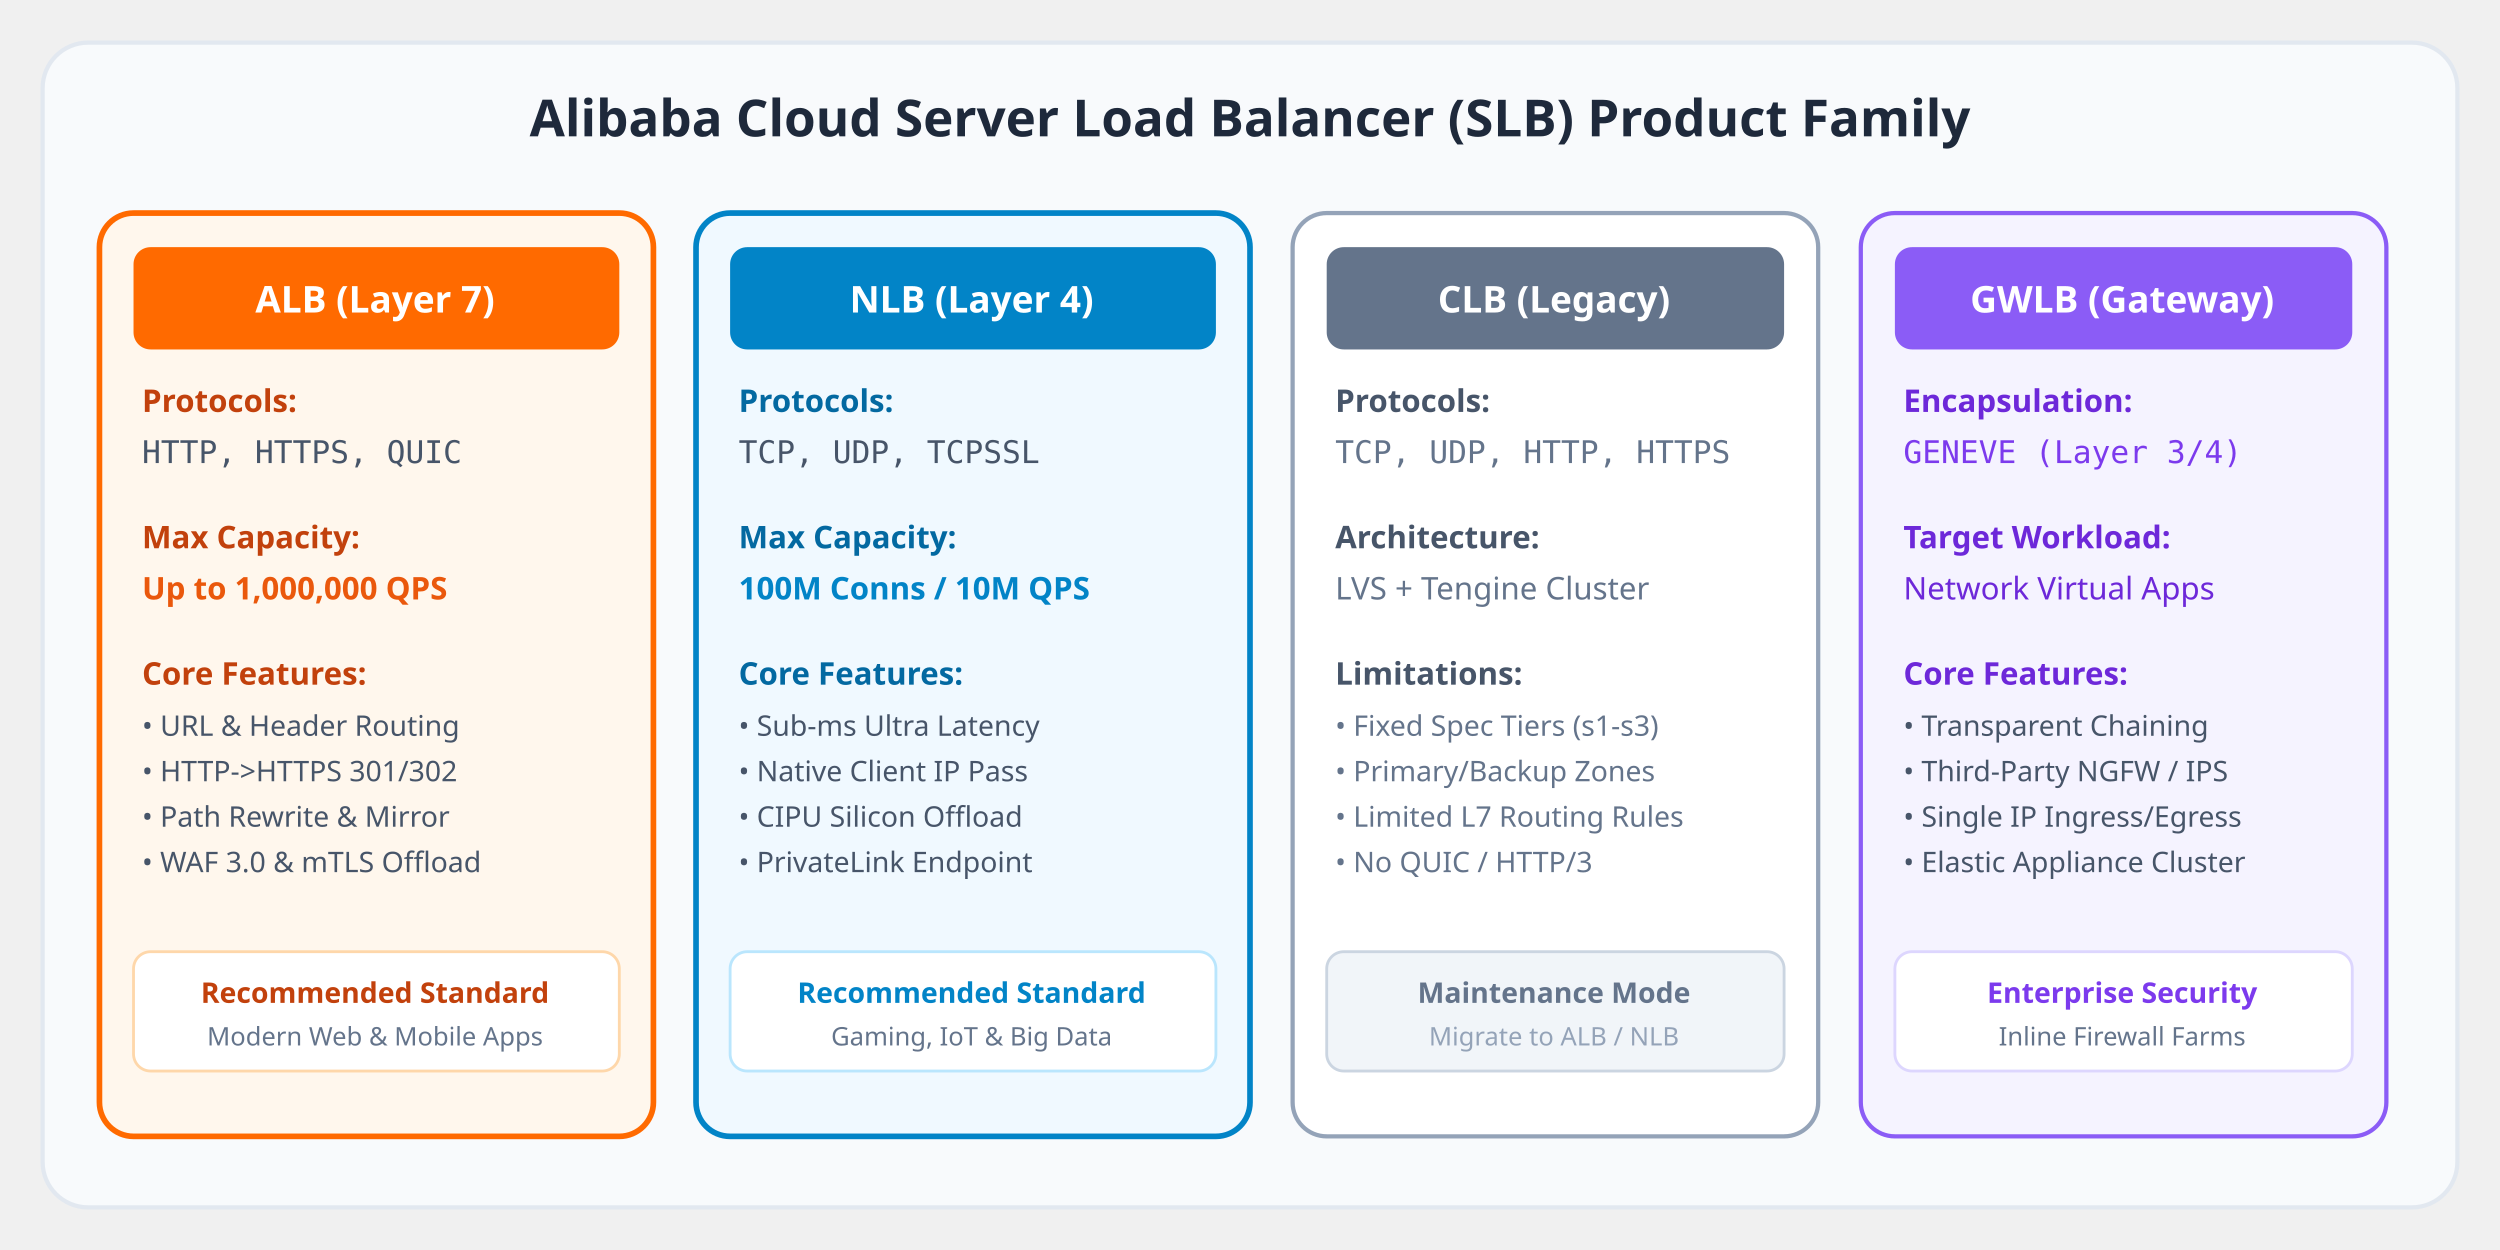
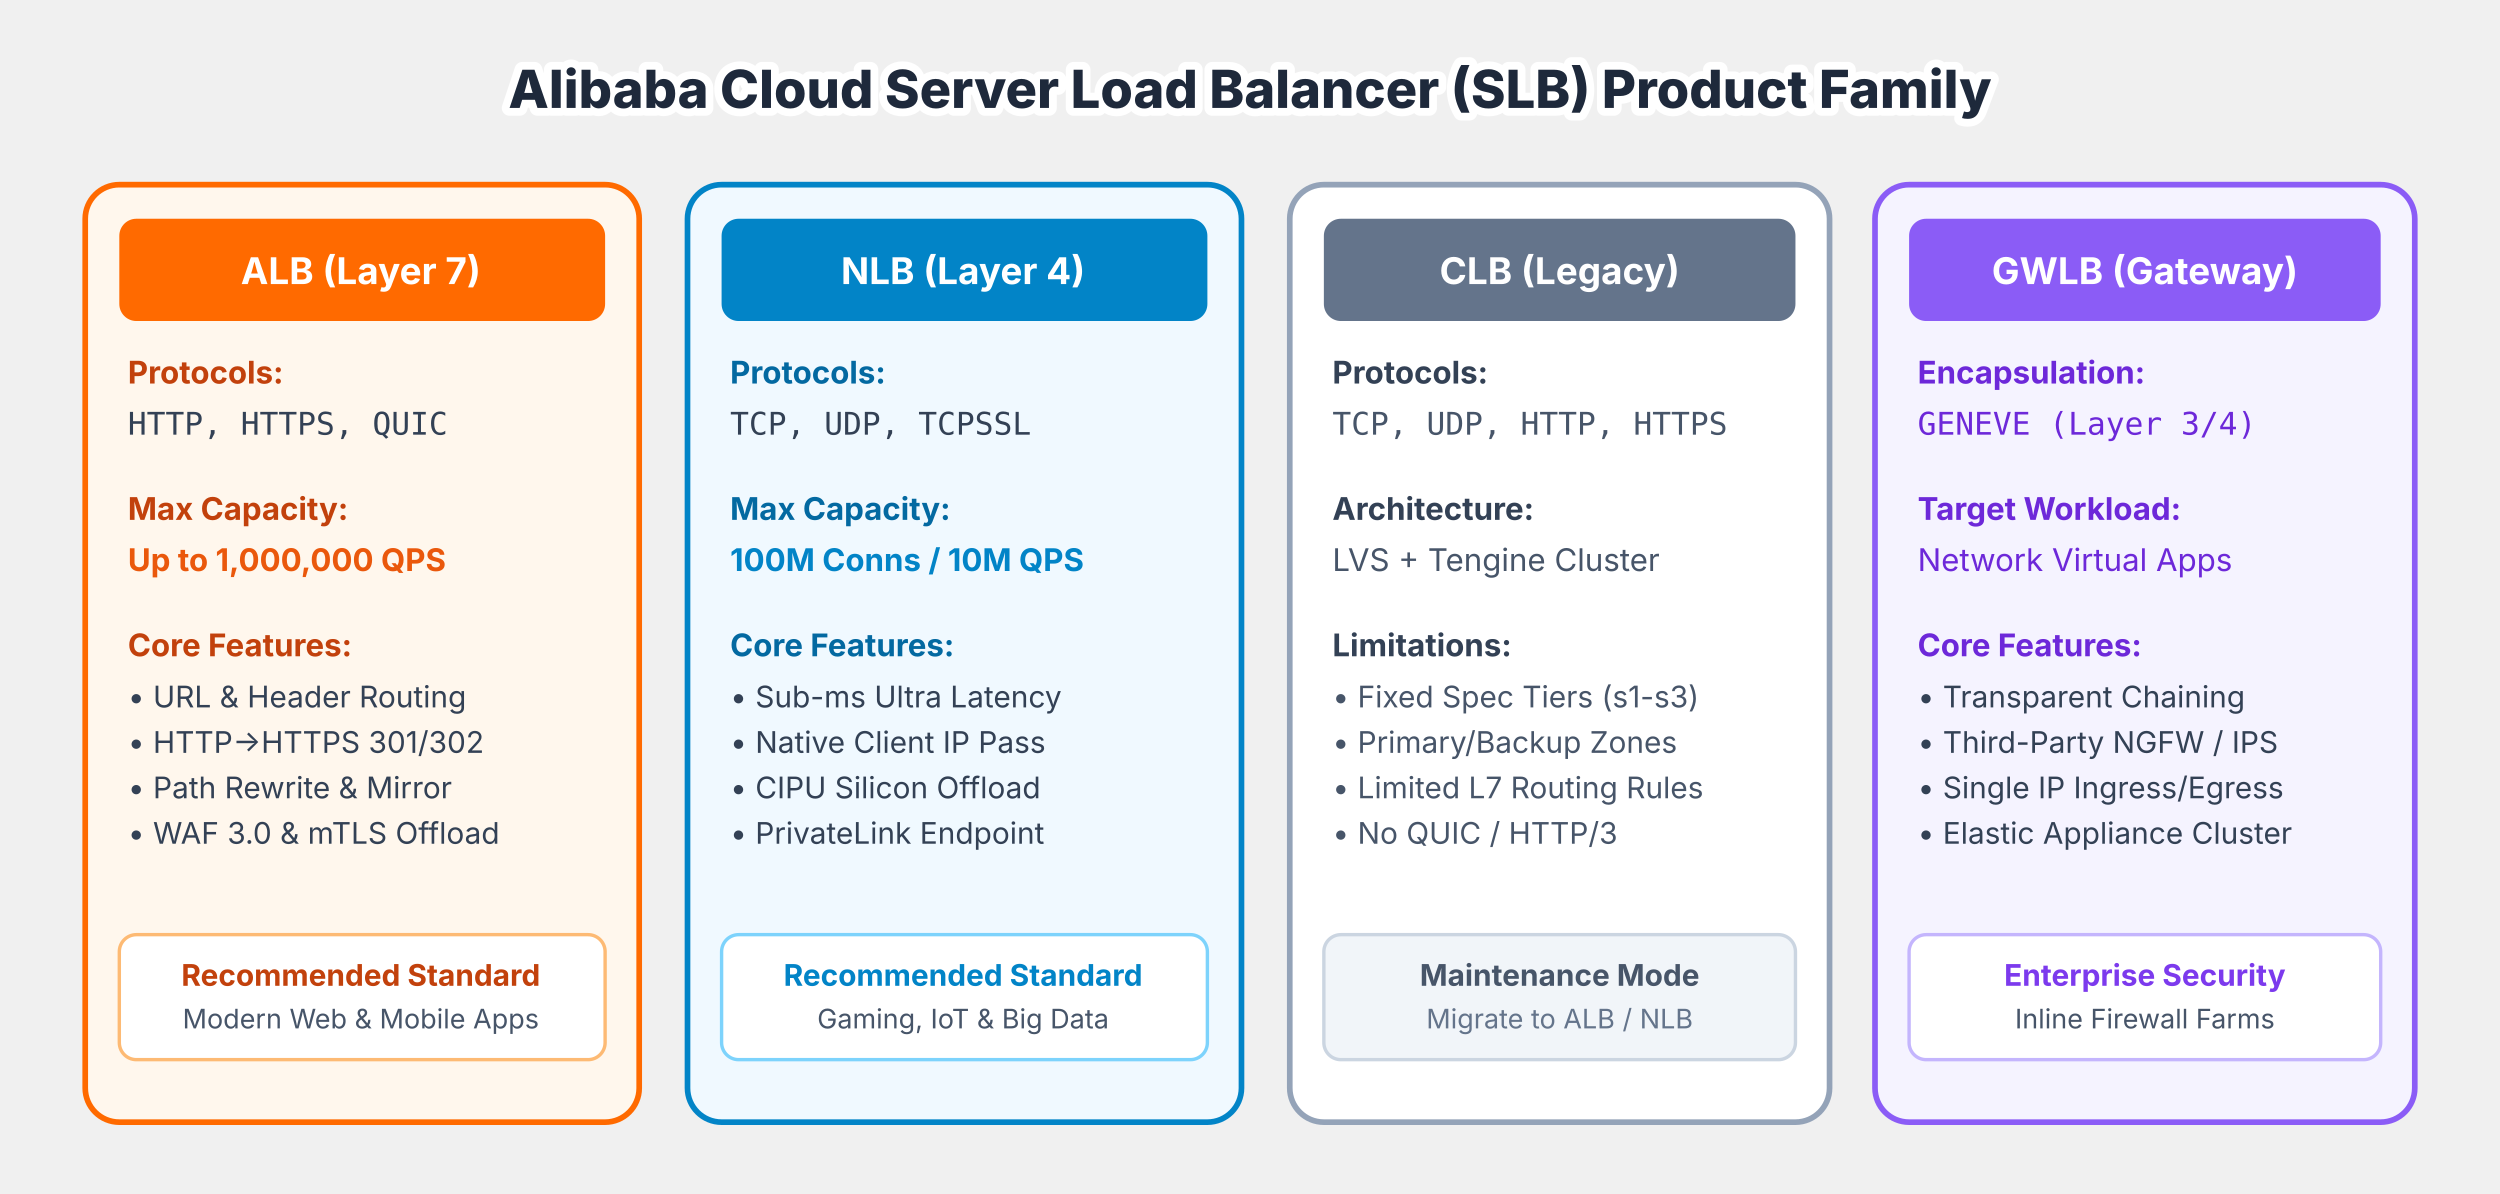
- <svg xmlns="http://www.w3.org/2000/svg" viewBox="0 0 880 440" width="100%" height="100%">
-   <rect x="15" y="15" width="850" height="410" rx="16" fill="#f8fafc" stroke="#e2e8f0" stroke-width="1.5" />
-   <text x="440" y="48" text-anchor="middle" font-family="system-ui, sans-serif" font-size="18" font-weight="700" fill="#1e293b">Alibaba Cloud Server Load Balancer (SLB) Product Family</text>
-   <g transform="translate(35, 75)">
-     <rect width="195" height="325" rx="12" fill="#fff7ed" stroke="#FF6A00" stroke-width="2" />
+ <svg xmlns="http://www.w3.org/2000/svg" viewBox="0 0 880 420" width="100%" height="100%">
+   <text x="440" y="38" text-anchor="middle" font-family="'Inter', system-ui, sans-serif" font-size="18.5" font-weight="800" fill="none" stroke="#ffffff" stroke-width="5.5" stroke-linejoin="round" stroke-linecap="round">Alibaba Cloud Server Load Balancer (SLB) Product Family</text>
+   <text x="440" y="38" text-anchor="middle" font-family="'Inter', system-ui, sans-serif" font-size="18.5" font-weight="800" fill="#1e293b">Alibaba Cloud Server Load Balancer (SLB) Product Family</text>
+   <g transform="translate(30, 65)">
+     <rect width="195" height="330" rx="12" fill="#fff7ed" stroke="#FF6A00" stroke-width="2" />
    <rect x="12" y="12" width="171" height="36" rx="6" fill="#FF6A00" />
-     <text x="97" y="35" text-anchor="middle" fill="#ffffff" font-family="system-ui, sans-serif" font-size="13" font-weight="700">ALB (Layer 7)</text>
-     <text x="15" y="70" font-family="system-ui, sans-serif" font-size="11" font-weight="700" fill="#c2410c">Protocols:</text>
-     <text x="15" y="88" font-family="monospace" font-size="11" fill="#475569">HTTP, HTTPS, QUIC</text>
-     <text x="15" y="118" font-family="system-ui, sans-serif" font-size="11" font-weight="700" fill="#c2410c">Max Capacity:</text>
-     <text x="15" y="136" font-family="system-ui, sans-serif" font-size="11" font-weight="700" fill="#ea580c">Up to 1,000,000 QPS</text>
-     <text x="15" y="166" font-family="system-ui, sans-serif" font-size="11" font-weight="700" fill="#c2410c">Core Features:</text>
-     <text x="15" y="184" font-family="system-ui, sans-serif" font-size="10" fill="#475569">• URL &amp; Header Routing</text>
-     <text x="15" y="200" font-family="system-ui, sans-serif" font-size="10" fill="#475569">• HTTP-&gt;HTTPS 301/302</text>
-     <text x="15" y="216" font-family="system-ui, sans-serif" font-size="10" fill="#475569">• Path Rewrite &amp; Mirror</text>
-     <text x="15" y="232" font-family="system-ui, sans-serif" font-size="10" fill="#475569">• WAF 3.0 &amp; mTLS Offload</text>
-     <rect x="12" y="260" width="171" height="42" rx="6" fill="#ffffff" stroke="#fed7aa" />
-     <text x="97" y="278" text-anchor="middle" font-family="system-ui, sans-serif" font-size="10" font-weight="700" fill="#c2410c">Recommended Standard</text>
-     <text x="97" y="293" text-anchor="middle" font-family="system-ui, sans-serif" font-size="9" fill="#64748b">Modern Web &amp; Mobile Apps</text>
+     <text x="97" y="35" text-anchor="middle" fill="#ffffff" font-family="'Inter', system-ui, sans-serif" font-size="13" font-weight="700">ALB (Layer 7)</text>
+     <text x="15" y="70" font-family="'Inter', system-ui, sans-serif" font-size="11" font-weight="700" fill="#c2410c">Protocols:</text>
+     <text x="15" y="88" font-family="monospace" font-size="11" fill="#334155">HTTP, HTTPS, QUIC</text>
+     <text x="15" y="118" font-family="'Inter', system-ui, sans-serif" font-size="11" font-weight="700" fill="#c2410c">Max Capacity:</text>
+     <text x="15" y="136" font-family="'Inter', system-ui, sans-serif" font-size="11" font-weight="700" fill="#ea580c">Up to 1,000,000 QPS</text>
+     <text x="15" y="166" font-family="'Inter', system-ui, sans-serif" font-size="11" font-weight="700" fill="#c2410c">Core Features:</text>
+     <text x="15" y="184" font-family="'Inter', system-ui, sans-serif" font-size="10.5" fill="#334155">• URL &amp; Header Routing</text>
+     <text x="15" y="200" font-family="'Inter', system-ui, sans-serif" font-size="10.5" fill="#334155">• HTTP-&gt;HTTPS 301/302</text>
+     <text x="15" y="216" font-family="'Inter', system-ui, sans-serif" font-size="10.5" fill="#334155">• Path Rewrite &amp; Mirror</text>
+     <text x="15" y="232" font-family="'Inter', system-ui, sans-serif" font-size="10.5" fill="#334155">• WAF 3.0 &amp; mTLS Offload</text>
+     <rect x="12" y="264" width="171" height="44" rx="6" fill="#ffffff" stroke="#fdba74" stroke-width="1.2" />
+     <text x="97" y="282" text-anchor="middle" font-family="'Inter', system-ui, sans-serif" font-size="10.5" font-weight="700" fill="#c2410c">Recommended Standard</text>
+     <text x="97" y="297" text-anchor="middle" font-family="'Inter', system-ui, sans-serif" font-size="9.5" fill="#475569">Modern Web &amp; Mobile Apps</text>
  </g>
-   <g transform="translate(245, 75)">
-     <rect width="195" height="325" rx="12" fill="#f0f9ff" stroke="#0284c7" stroke-width="2" />
+   <g transform="translate(242, 65)">
+     <rect width="195" height="330" rx="12" fill="#f0f9ff" stroke="#0284c7" stroke-width="2" />
    <rect x="12" y="12" width="171" height="36" rx="6" fill="#0284c7" />
-     <text x="97" y="35" text-anchor="middle" fill="#ffffff" font-family="system-ui, sans-serif" font-size="13" font-weight="700">NLB (Layer 4)</text>
-     <text x="15" y="70" font-family="system-ui, sans-serif" font-size="11" font-weight="700" fill="#0369a1">Protocols:</text>
-     <text x="15" y="88" font-family="monospace" font-size="11" fill="#475569">TCP, UDP, TCPSSL</text>
-     <text x="15" y="118" font-family="system-ui, sans-serif" font-size="11" font-weight="700" fill="#0369a1">Max Capacity:</text>
-     <text x="15" y="136" font-family="system-ui, sans-serif" font-size="11" font-weight="700" fill="#0284c7">100M Conns / 10M QPS</text>
-     <text x="15" y="166" font-family="system-ui, sans-serif" font-size="11" font-weight="700" fill="#0369a1">Core Features:</text>
-     <text x="15" y="184" font-family="system-ui, sans-serif" font-size="10" fill="#475569">• Sub-ms Ultra Latency</text>
-     <text x="15" y="200" font-family="system-ui, sans-serif" font-size="10" fill="#475569">• Native Client IP Pass</text>
-     <text x="15" y="216" font-family="system-ui, sans-serif" font-size="10" fill="#475569">• CIPU Silicon Offload</text>
-     <text x="15" y="232" font-family="system-ui, sans-serif" font-size="10" fill="#475569">• PrivateLink Endpoint</text>
-     <rect x="12" y="260" width="171" height="42" rx="6" fill="#ffffff" stroke="#bae6fd" />
-     <text x="97" y="278" text-anchor="middle" font-family="system-ui, sans-serif" font-size="10" font-weight="700" fill="#0284c7">Recommended Standard</text>
-     <text x="97" y="293" text-anchor="middle" font-family="system-ui, sans-serif" font-size="9" fill="#64748b">Gaming, IoT &amp; Big Data</text>
+     <text x="97" y="35" text-anchor="middle" fill="#ffffff" font-family="'Inter', system-ui, sans-serif" font-size="13" font-weight="700">NLB (Layer 4)</text>
+     <text x="15" y="70" font-family="'Inter', system-ui, sans-serif" font-size="11" font-weight="700" fill="#0369a1">Protocols:</text>
+     <text x="15" y="88" font-family="monospace" font-size="11" fill="#334155">TCP, UDP, TCPSSL</text>
+     <text x="15" y="118" font-family="'Inter', system-ui, sans-serif" font-size="11" font-weight="700" fill="#0369a1">Max Capacity:</text>
+     <text x="15" y="136" font-family="'Inter', system-ui, sans-serif" font-size="11" font-weight="700" fill="#0284c7">100M Conns / 10M QPS</text>
+     <text x="15" y="166" font-family="'Inter', system-ui, sans-serif" font-size="11" font-weight="700" fill="#0369a1">Core Features:</text>
+     <text x="15" y="184" font-family="'Inter', system-ui, sans-serif" font-size="10.5" fill="#334155">• Sub-ms Ultra Latency</text>
+     <text x="15" y="200" font-family="'Inter', system-ui, sans-serif" font-size="10.5" fill="#334155">• Native Client IP Pass</text>
+     <text x="15" y="216" font-family="'Inter', system-ui, sans-serif" font-size="10.5" fill="#334155">• CIPU Silicon Offload</text>
+     <text x="15" y="232" font-family="'Inter', system-ui, sans-serif" font-size="10.5" fill="#334155">• PrivateLink Endpoint</text>
+     <rect x="12" y="264" width="171" height="44" rx="6" fill="#ffffff" stroke="#7dd3fc" stroke-width="1.2" />
+     <text x="97" y="282" text-anchor="middle" font-family="'Inter', system-ui, sans-serif" font-size="10.5" font-weight="700" fill="#0284c7">Recommended Standard</text>
+     <text x="97" y="297" text-anchor="middle" font-family="'Inter', system-ui, sans-serif" font-size="9.5" fill="#475569">Gaming, IoT &amp; Big Data</text>
  </g>
-   <g transform="translate(455, 75)">
-     <rect width="185" height="325" rx="12" fill="#ffffff" stroke="#94a3b8" stroke-width="1.5" />
-     <rect x="12" y="12" width="161" height="36" rx="6" fill="#64748b" />
-     <text x="92" y="35" text-anchor="middle" fill="#ffffff" font-family="system-ui, sans-serif" font-size="13" font-weight="700">CLB (Legacy)</text>
-     <text x="15" y="70" font-family="system-ui, sans-serif" font-size="11" font-weight="700" fill="#475569">Protocols:</text>
-     <text x="15" y="88" font-family="monospace" font-size="11" fill="#64748b">TCP, UDP, HTTP, HTTPS</text>
-     <text x="15" y="118" font-family="system-ui, sans-serif" font-size="11" font-weight="700" fill="#475569">Architecture:</text>
-     <text x="15" y="136" font-family="system-ui, sans-serif" font-size="11" fill="#64748b">LVS + Tengine Cluster</text>
-     <text x="15" y="166" font-family="system-ui, sans-serif" font-size="11" font-weight="700" fill="#475569">Limitations:</text>
-     <text x="15" y="184" font-family="system-ui, sans-serif" font-size="10" fill="#64748b">• Fixed Spec Tiers (s1-s3)</text>
-     <text x="15" y="200" font-family="system-ui, sans-serif" font-size="10" fill="#64748b">• Primary/Backup Zones</text>
-     <text x="15" y="216" font-family="system-ui, sans-serif" font-size="10" fill="#64748b">• Limited L7 Routing Rules</text>
-     <text x="15" y="232" font-family="system-ui, sans-serif" font-size="10" fill="#64748b">• No QUIC / HTTP/3</text>
-     <rect x="12" y="260" width="161" height="42" rx="6" fill="#f1f5f9" stroke="#cbd5e1" />
-     <text x="92" y="278" text-anchor="middle" font-family="system-ui, sans-serif" font-size="10" font-weight="700" fill="#64748b">Maintenance Mode</text>
-     <text x="92" y="293" text-anchor="middle" font-family="system-ui, sans-serif" font-size="9" fill="#94a3b8">Migrate to ALB / NLB</text>
+   <g transform="translate(454, 65)">
+     <rect width="190" height="330" rx="12" fill="#ffffff" stroke="#94a3b8" stroke-width="2" />
+     <rect x="12" y="12" width="166" height="36" rx="6" fill="#64748b" />
+     <text x="95" y="35" text-anchor="middle" fill="#ffffff" font-family="'Inter', system-ui, sans-serif" font-size="13" font-weight="700">CLB (Legacy)</text>
+     <text x="15" y="70" font-family="'Inter', system-ui, sans-serif" font-size="11" font-weight="700" fill="#334155">Protocols:</text>
+     <text x="15" y="88" font-family="monospace" font-size="11" fill="#475569">TCP, UDP, HTTP, HTTPS</text>
+     <text x="15" y="118" font-family="'Inter', system-ui, sans-serif" font-size="11" font-weight="700" fill="#334155">Architecture:</text>
+     <text x="15" y="136" font-family="'Inter', system-ui, sans-serif" font-size="11" fill="#475569">LVS + Tengine Cluster</text>
+     <text x="15" y="166" font-family="'Inter', system-ui, sans-serif" font-size="11" font-weight="700" fill="#334155">Limitations:</text>
+     <text x="15" y="184" font-family="'Inter', system-ui, sans-serif" font-size="10.5" fill="#475569">• Fixed Spec Tiers (s1-s3)</text>
+     <text x="15" y="200" font-family="'Inter', system-ui, sans-serif" font-size="10.5" fill="#475569">• Primary/Backup Zones</text>
+     <text x="15" y="216" font-family="'Inter', system-ui, sans-serif" font-size="10.5" fill="#475569">• Limited L7 Routing Rules</text>
+     <text x="15" y="232" font-family="'Inter', system-ui, sans-serif" font-size="10.5" fill="#475569">• No QUIC / HTTP/3</text>
+     <rect x="12" y="264" width="166" height="44" rx="6" fill="#f1f5f9" stroke="#cbd5e1" stroke-width="1.2" />
+     <text x="95" y="282" text-anchor="middle" font-family="'Inter', system-ui, sans-serif" font-size="10.5" font-weight="700" fill="#475569">Maintenance Mode</text>
+     <text x="95" y="297" text-anchor="middle" font-family="'Inter', system-ui, sans-serif" font-size="9.5" fill="#64748b">Migrate to ALB / NLB</text>
  </g>
-   <g transform="translate(655, 75)">
-     <rect width="185" height="325" rx="12" fill="#f5f3ff" stroke="#8b5cf6" stroke-width="1.5" />
-     <rect x="12" y="12" width="161" height="36" rx="6" fill="#8b5cf6" />
-     <text x="92" y="35" text-anchor="middle" fill="#ffffff" font-family="system-ui, sans-serif" font-size="13" font-weight="700">GWLB (Gateway)</text>
-     <text x="15" y="70" font-family="system-ui, sans-serif" font-size="11" font-weight="700" fill="#6d28d9">Encapsulation:</text>
-     <text x="15" y="88" font-family="monospace" font-size="11" fill="#7c3aed">GENEVE (Layer 3/4)</text>
-     <text x="15" y="118" font-family="system-ui, sans-serif" font-size="11" font-weight="700" fill="#6d28d9">Target Workload:</text>
-     <text x="15" y="136" font-family="system-ui, sans-serif" font-size="11" fill="#6d28d9">Network Virtual Apps</text>
-     <text x="15" y="166" font-family="system-ui, sans-serif" font-size="11" font-weight="700" fill="#6d28d9">Core Features:</text>
-     <text x="15" y="184" font-family="system-ui, sans-serif" font-size="10" fill="#475569">• Transparent Chaining</text>
-     <text x="15" y="200" font-family="system-ui, sans-serif" font-size="10" fill="#475569">• Third-Party NGFW / IPS</text>
-     <text x="15" y="216" font-family="system-ui, sans-serif" font-size="10" fill="#475569">• Single IP Ingress/Egress</text>
-     <text x="15" y="232" font-family="system-ui, sans-serif" font-size="10" fill="#475569">• Elastic Appliance Cluster</text>
-     <rect x="12" y="260" width="161" height="42" rx="6" fill="#ffffff" stroke="#ddd6fe" />
-     <text x="92" y="278" text-anchor="middle" font-family="system-ui, sans-serif" font-size="10" font-weight="700" fill="#7c3aed">Enterprise Security</text>
-     <text x="92" y="293" text-anchor="middle" font-family="system-ui, sans-serif" font-size="9" fill="#64748b">Inline Firewall Farms</text>
+   <g transform="translate(660, 65)">
+     <rect width="190" height="330" rx="12" fill="#f5f3ff" stroke="#8b5cf6" stroke-width="2" />
+     <rect x="12" y="12" width="166" height="36" rx="6" fill="#8b5cf6" />
+     <text x="95" y="35" text-anchor="middle" fill="#ffffff" font-family="'Inter', system-ui, sans-serif" font-size="13" font-weight="700">GWLB (Gateway)</text>
+     <text x="15" y="70" font-family="'Inter', system-ui, sans-serif" font-size="11" font-weight="700" fill="#6d28d9">Encapsulation:</text>
+     <text x="15" y="88" font-family="monospace" font-size="11" fill="#6d28d9">GENEVE (Layer 3/4)</text>
+     <text x="15" y="118" font-family="'Inter', system-ui, sans-serif" font-size="11" font-weight="700" fill="#6d28d9">Target Workload:</text>
+     <text x="15" y="136" font-family="'Inter', system-ui, sans-serif" font-size="11" fill="#6d28d9">Network Virtual Apps</text>
+     <text x="15" y="166" font-family="'Inter', system-ui, sans-serif" font-size="11" font-weight="700" fill="#6d28d9">Core Features:</text>
+     <text x="15" y="184" font-family="'Inter', system-ui, sans-serif" font-size="10.5" fill="#334155">• Transparent Chaining</text>
+     <text x="15" y="200" font-family="'Inter', system-ui, sans-serif" font-size="10.5" fill="#334155">• Third-Party NGFW / IPS</text>
+     <text x="15" y="216" font-family="'Inter', system-ui, sans-serif" font-size="10.5" fill="#334155">• Single IP Ingress/Egress</text>
+     <text x="15" y="232" font-family="'Inter', system-ui, sans-serif" font-size="10.5" fill="#334155">• Elastic Appliance Cluster</text>
+     <rect x="12" y="264" width="166" height="44" rx="6" fill="#ffffff" stroke="#c4b5fd" stroke-width="1.2" />
+     <text x="95" y="282" text-anchor="middle" font-family="'Inter', system-ui, sans-serif" font-size="10.5" font-weight="700" fill="#7c3aed">Enterprise Security</text>
+     <text x="95" y="297" text-anchor="middle" font-family="'Inter', system-ui, sans-serif" font-size="9.5" fill="#475569">Inline Firewall Farms</text>
  </g>
</svg>
